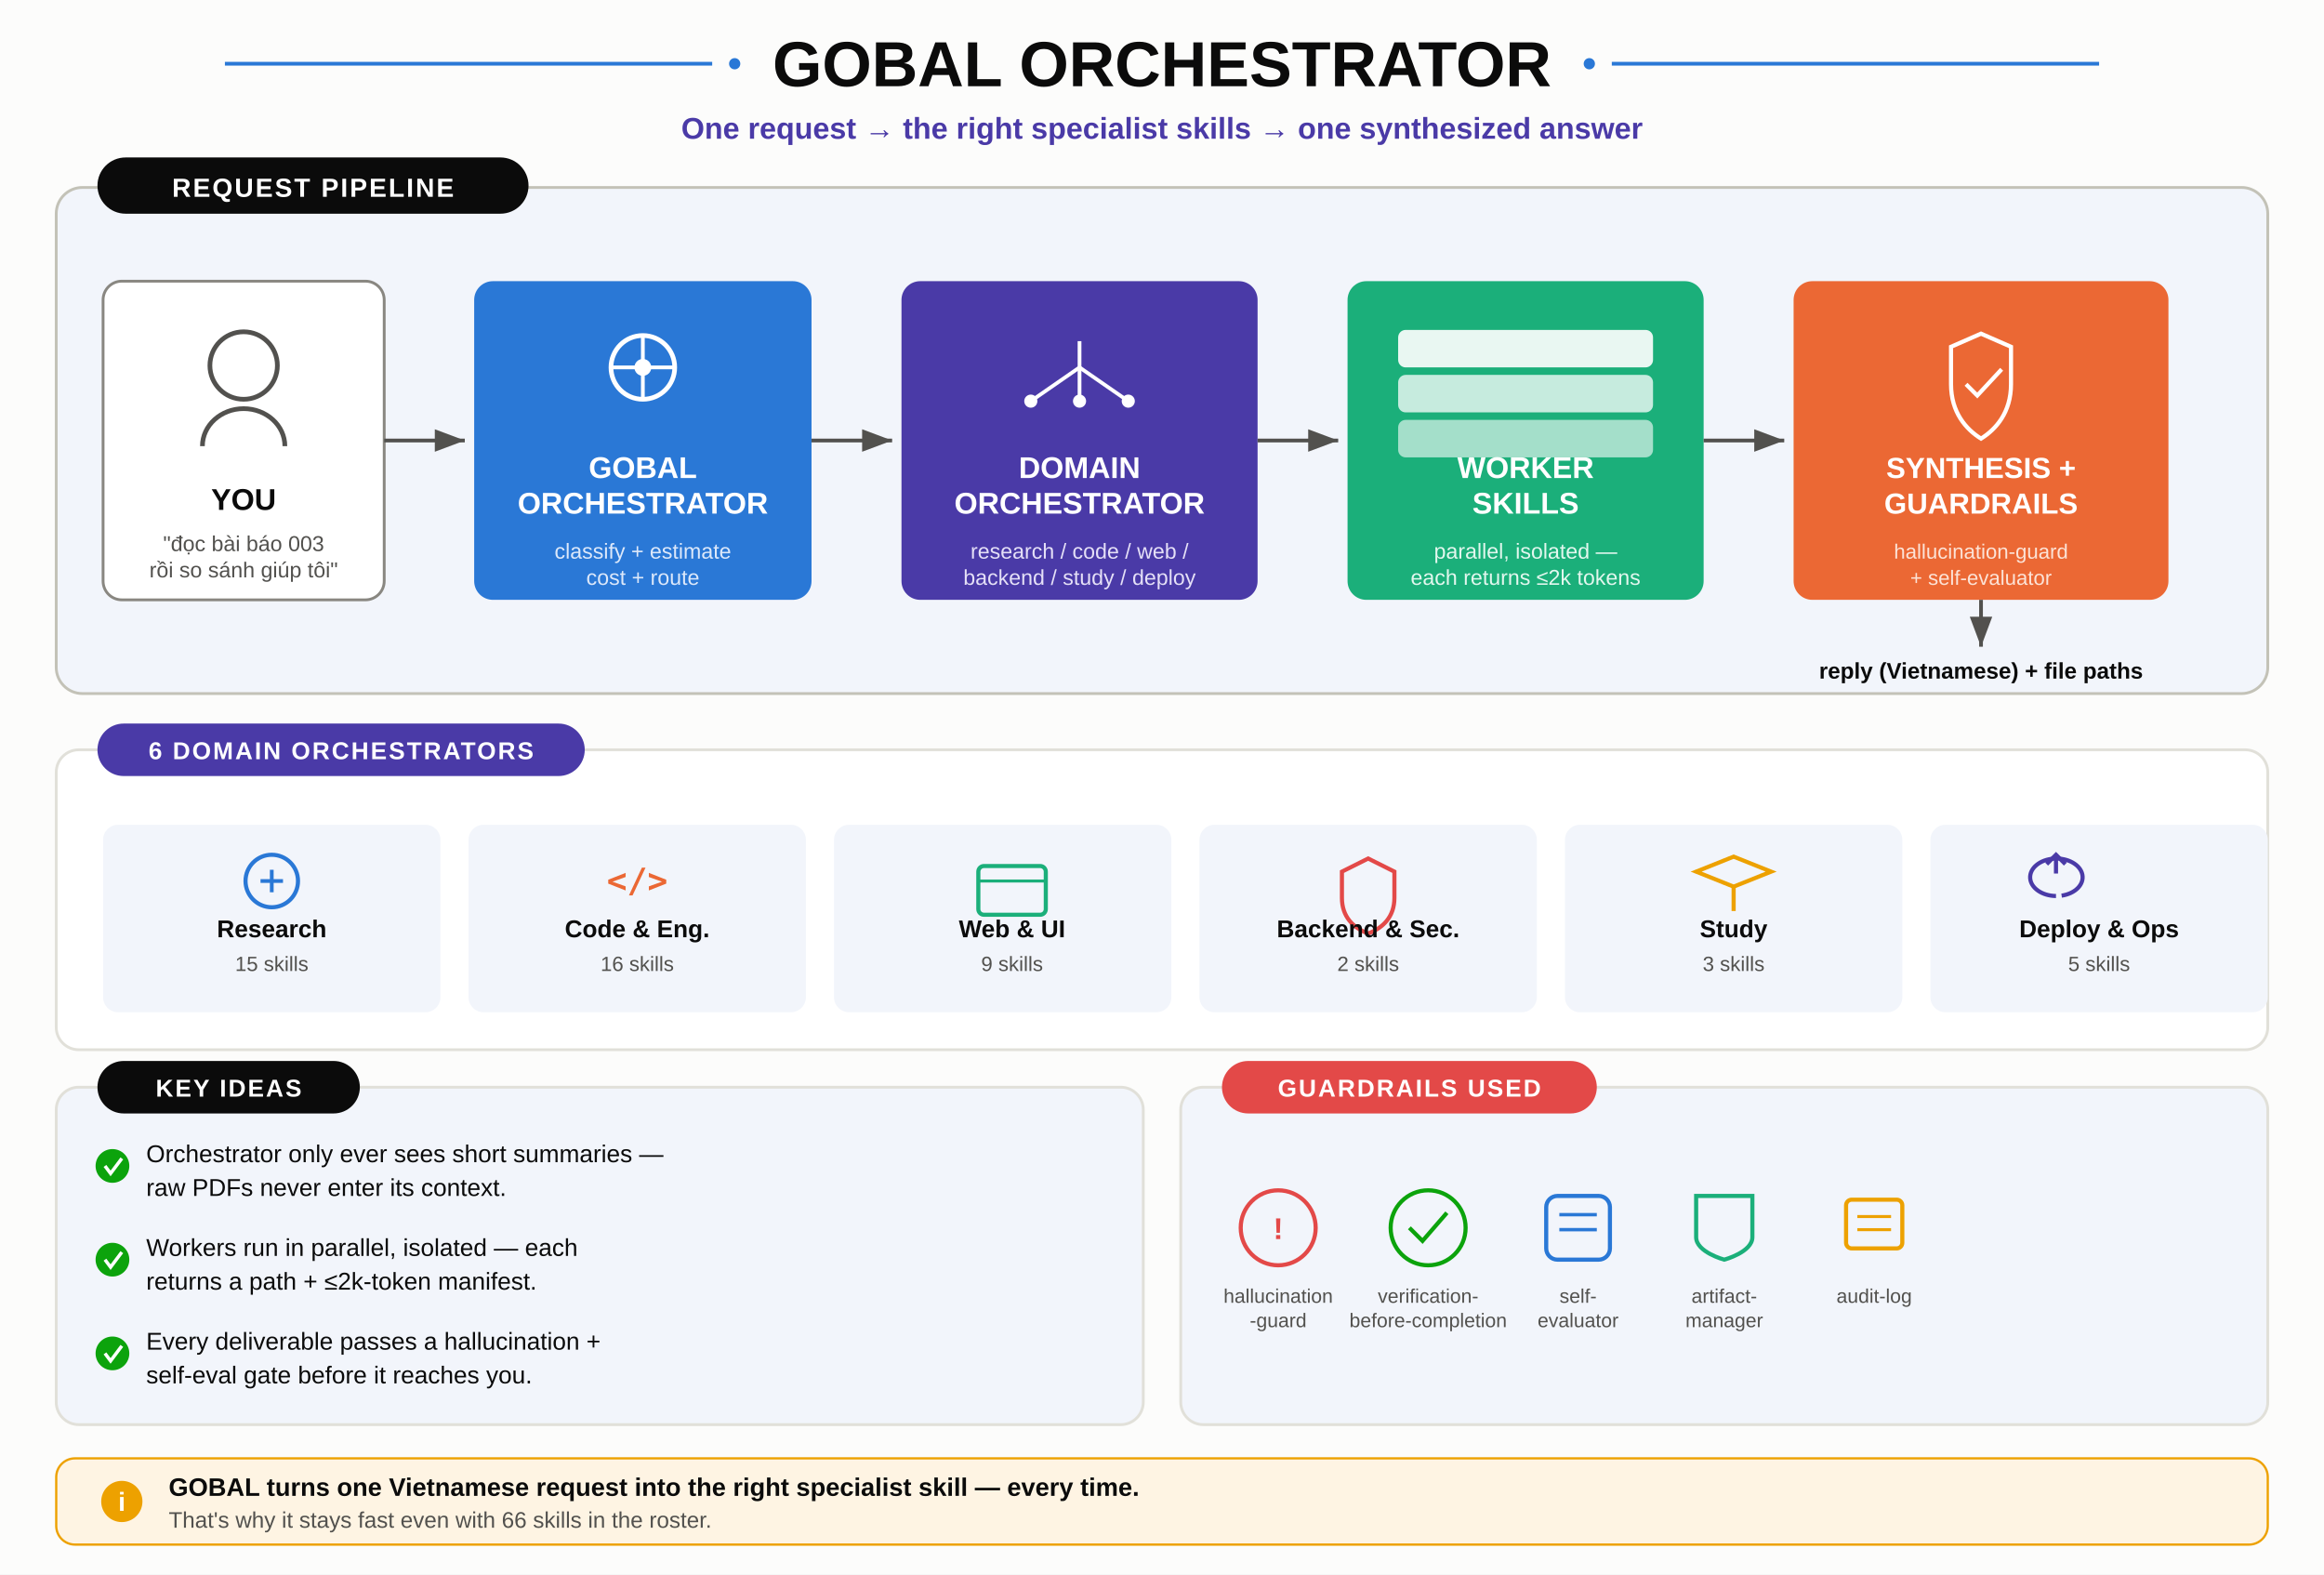
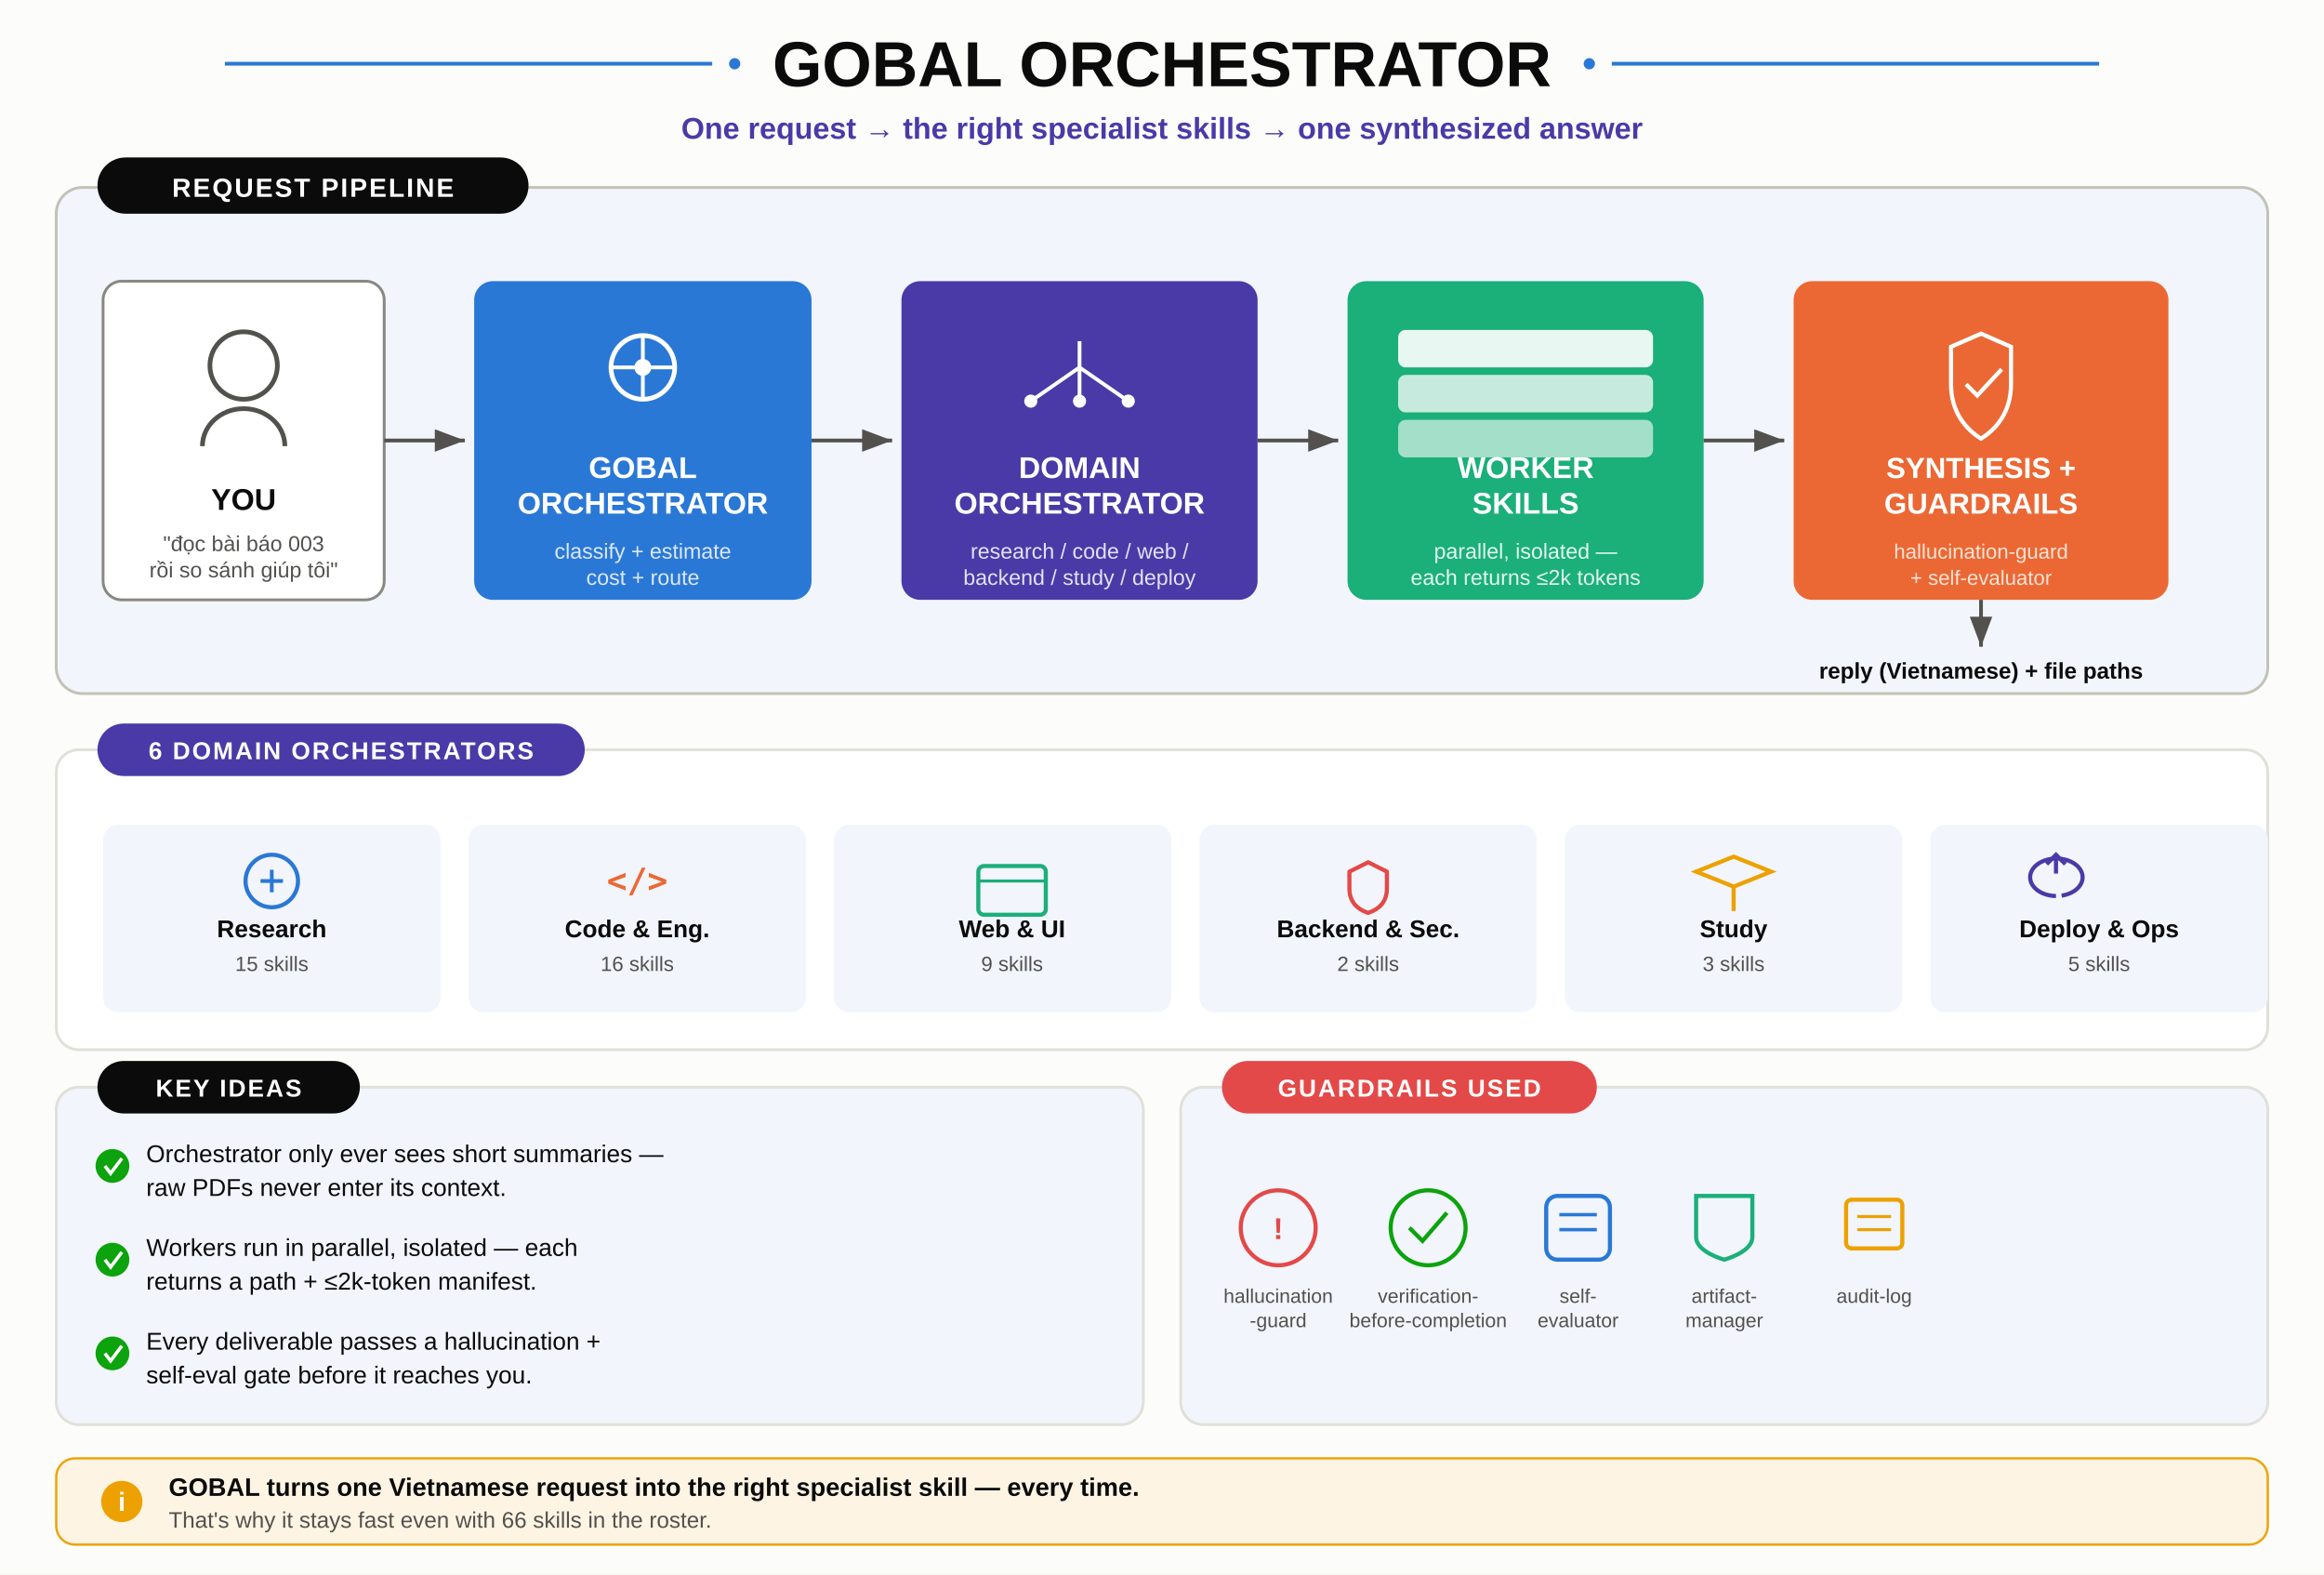
<svg xmlns="http://www.w3.org/2000/svg" width="1240" height="840" viewBox="0 0 1240 840" font-family="Segoe UI, Arial, sans-serif">
  <defs>
    <marker id="arrow" markerWidth="10" markerHeight="10" refX="8" refY="3" orient="auto">
      <path d="M0,0 L8,3 L0,6 Z" fill="#52514e" />
    </marker>
  </defs>
  <rect width="1240" height="840" fill="#fcfcfb" />
  <line x1="120" y1="34" x2="380" y2="34" stroke="#2a78d6" stroke-width="2" />
  <circle cx="392" cy="34" r="3" fill="#2a78d6" />
  <line x1="860" y1="34" x2="1120" y2="34" stroke="#2a78d6" stroke-width="2" />
  <circle cx="848" cy="34" r="3" fill="#2a78d6" />
  <text x="620" y="46" text-anchor="middle" font-size="34" font-weight="700" fill="#0b0b0b">GOBAL ORCHESTRATOR</text>
  <text x="620" y="74" text-anchor="middle" font-size="16" fill="#4a3aa7" font-weight="600">One request → the right specialist skills → one synthesized answer</text>
  <rect x="30" y="100" width="1180" height="270" rx="14" fill="#f2f5fb" stroke="#c3c2b7" stroke-width="1.5" />
  <rect x="52" y="84" width="230" height="30" rx="15" fill="#0b0b0b" />
  <text x="167" y="105" text-anchor="middle" font-size="14" font-weight="700" fill="#ffffff" letter-spacing="1">REQUEST PIPELINE</text>
  <g>
    <rect x="55" y="150" width="150" height="170" rx="10" fill="#ffffff" stroke="#898781" stroke-width="1.5" />
    <circle cx="130" cy="195" r="18" fill="none" stroke="#52514e" stroke-width="2.5" />
    <path d="M108,238 a22,20 0 0,1 44,0" fill="none" stroke="#52514e" stroke-width="2.5" />
    <text x="130" y="272" text-anchor="middle" font-size="16" font-weight="700" fill="#0b0b0b">YOU</text>
    <text x="130" y="294" text-anchor="middle" font-size="11.5" fill="#52514e">"đọc bài báo 003</text>
    <text x="130" y="308" text-anchor="middle" font-size="11.5" fill="#52514e">rồi so sánh giúp tôi"</text>
  </g>
  <line x1="205" y1="235" x2="248" y2="235" stroke="#52514e" stroke-width="2" marker-end="url(#arrow)" />
  <g>
    <rect x="253" y="150" width="180" height="170" rx="10" fill="#2a78d6" />
    <circle cx="343" cy="196" r="17" fill="none" stroke="#ffffff" stroke-width="2.5" />
    <line x1="343" y1="179" x2="343" y2="213" stroke="#ffffff" stroke-width="2" />
    <line x1="326" y1="196" x2="360" y2="196" stroke="#ffffff" stroke-width="2" />
    <circle cx="343" cy="196" r="4.5" fill="#ffffff" />
    <text x="343" y="255" text-anchor="middle" font-size="16" font-weight="700" fill="#ffffff">GOBAL</text>
    <text x="343" y="274" text-anchor="middle" font-size="16" font-weight="700" fill="#ffffff">ORCHESTRATOR</text>
    <text x="343" y="298" text-anchor="middle" font-size="11.5" fill="#dce8fa">classify + estimate</text>
    <text x="343" y="312" text-anchor="middle" font-size="11.5" fill="#dce8fa">cost + route</text>
  </g>
  <line x1="433" y1="235" x2="476" y2="235" stroke="#52514e" stroke-width="2" marker-end="url(#arrow)" />
  <g>
    <rect x="481" y="150" width="190" height="170" rx="10" fill="#4a3aa7" />
    <line x1="576" y1="182" x2="576" y2="196" stroke="#ffffff" stroke-width="2" />
    <line x1="576" y1="196" x2="550" y2="214" stroke="#ffffff" stroke-width="2" />
    <line x1="576" y1="196" x2="576" y2="214" stroke="#ffffff" stroke-width="2" />
    <line x1="576" y1="196" x2="602" y2="214" stroke="#ffffff" stroke-width="2" />
    <circle cx="550" cy="214" r="3.5" fill="#ffffff" />
    <circle cx="576" cy="214" r="3.5" fill="#ffffff" />
    <circle cx="602" cy="214" r="3.5" fill="#ffffff" />
    <text x="576" y="255" text-anchor="middle" font-size="16" font-weight="700" fill="#ffffff">DOMAIN</text>
    <text x="576" y="274" text-anchor="middle" font-size="16" font-weight="700" fill="#ffffff">ORCHESTRATOR</text>
    <text x="576" y="298" text-anchor="middle" font-size="11.5" fill="#e5e0f7">research / code / web /</text>
    <text x="576" y="312" text-anchor="middle" font-size="11.5" fill="#e5e0f7">backend / study / deploy</text>
  </g>
  <line x1="671" y1="235" x2="714" y2="235" stroke="#52514e" stroke-width="2" marker-end="url(#arrow)" />
  <g>
    <rect x="719" y="150" width="190" height="170" rx="10" fill="#1baf7a" />
    <rect x="746" y="176" width="136" height="20" rx="4" fill="#ffffff" opacity="0.9" />
    <rect x="746" y="200" width="136" height="20" rx="4" fill="#ffffff" opacity="0.75" />
    <rect x="746" y="224" width="136" height="20" rx="4" fill="#ffffff" opacity="0.6" />
    <text x="814" y="255" text-anchor="middle" font-size="16" font-weight="700" fill="#ffffff">WORKER</text>
    <text x="814" y="274" text-anchor="middle" font-size="16" font-weight="700" fill="#ffffff">SKILLS</text>
    <text x="814" y="298" text-anchor="middle" font-size="11.5" fill="#e2f7ee">parallel, isolated —</text>
    <text x="814" y="312" text-anchor="middle" font-size="11.5" fill="#e2f7ee">each returns ≤2k tokens</text>
  </g>
  <line x1="909" y1="235" x2="952" y2="235" stroke="#52514e" stroke-width="2" marker-end="url(#arrow)" />
  <g>
    <rect x="957" y="150" width="200" height="170" rx="10" fill="#eb6834" />
    <path d="M1057,178 l16,7 v20 c0,15 -8,24 -16,29 c-8,-5 -16,-14 -16,-29 v-20 z" fill="none" stroke="#ffffff" stroke-width="2.2" />
    <path d="M1049,205 l6,6 l13,-14" fill="none" stroke="#ffffff" stroke-width="2.2" />
    <text x="1057" y="255" text-anchor="middle" font-size="15.5" font-weight="700" fill="#ffffff">SYNTHESIS +</text>
    <text x="1057" y="274" text-anchor="middle" font-size="15.5" font-weight="700" fill="#ffffff">GUARDRAILS</text>
    <text x="1057" y="298" text-anchor="middle" font-size="11" fill="#fce3d7">hallucination-guard</text>
    <text x="1057" y="312" text-anchor="middle" font-size="11" fill="#fce3d7">+ self-evaluator</text>
  </g>
  <line x1="1057" y1="320" x2="1057" y2="345" stroke="#52514e" stroke-width="2" marker-end="url(#arrow)" />
  <text x="1057" y="362" text-anchor="middle" font-size="12" font-weight="600" fill="#0b0b0b">reply (Vietnamese) + file paths</text>
  <rect x="30" y="400" width="1180" height="160" rx="12" fill="#ffffff" stroke="#e1e0d9" stroke-width="1.5" />
  <rect x="52" y="386" width="260" height="28" rx="14" fill="#4a3aa7" />
  <text x="182" y="405" text-anchor="middle" font-size="13" font-weight="700" fill="#ffffff" letter-spacing="1">6 DOMAIN ORCHESTRATORS</text>
  <g font-size="12.5" fill="#52514e">
    <g>
      <rect x="55" y="440" width="180" height="100" rx="8" fill="#f2f5fb" />
      <circle cx="145" cy="470" r="14" fill="none" stroke="#2a78d6" stroke-width="2.2" />
      <line x1="139" y1="470" x2="151" y2="470" stroke="#2a78d6" stroke-width="2" />
      <line x1="145" y1="464" x2="145" y2="476" stroke="#2a78d6" stroke-width="2" />
      <text x="145" y="500" text-anchor="middle" font-size="13" font-weight="700" fill="#0b0b0b">Research</text>
      <text x="145" y="518" text-anchor="middle" font-size="11" fill="#52514e">15 skills</text>
    </g>
    <g>
      <rect x="250" y="440" width="180" height="100" rx="8" fill="#f2f5fb" />
      <text x="340" y="476" text-anchor="middle" font-size="18" font-weight="700" fill="#eb6834" font-family="Consolas, monospace">&lt;/&gt;</text>
      <text x="340" y="500" text-anchor="middle" font-size="13" font-weight="700" fill="#0b0b0b">Code &amp; Eng.</text>
      <text x="340" y="518" text-anchor="middle" font-size="11" fill="#52514e">16 skills</text>
    </g>
    <g>
      <rect x="445" y="440" width="180" height="100" rx="8" fill="#f2f5fb" />
      <rect x="522" y="462" width="36" height="26" rx="3" fill="none" stroke="#1baf7a" stroke-width="2.2" />
      <line x1="522" y1="470" x2="558" y2="470" stroke="#1baf7a" stroke-width="1.6" />
      <text x="540" y="500" text-anchor="middle" font-size="13" font-weight="700" fill="#0b0b0b">Web &amp; UI</text>
      <text x="540" y="518" text-anchor="middle" font-size="11" fill="#52514e">9 skills</text>
    </g>
    <g>
      <rect x="640" y="440" width="180" height="100" rx="8" fill="#f2f5fb" />
-       <path d="M730,458 l14,7 v14 c0,10 -6,16 -14,19 c-8,-3 -14,-9 -14,-19 v-14 z" fill="none" stroke="#e34948" stroke-width="2.2" />
+       <path d="M730,460 l10,5 v9 c0,7 -4,11 -10,13 c-6,-2 -10,-6 -10,-13 v-9 z" fill="none" stroke="#e34948" stroke-width="2.2" stroke-linejoin="round" />
      <text x="730" y="500" text-anchor="middle" font-size="13" font-weight="700" fill="#0b0b0b">Backend &amp; Sec.</text>
      <text x="730" y="518" text-anchor="middle" font-size="11" fill="#52514e">2 skills</text>
    </g>
    <g>
      <rect x="835" y="440" width="180" height="100" rx="8" fill="#f2f5fb" />
      <path d="M905,465 l20,-8 l20,8 l-20,8 z" fill="none" stroke="#eda100" stroke-width="2.2" />
      <line x1="925" y1="473" x2="925" y2="486" stroke="#eda100" stroke-width="2.2" />
      <text x="925" y="500" text-anchor="middle" font-size="13" font-weight="700" fill="#0b0b0b">Study</text>
      <text x="925" y="518" text-anchor="middle" font-size="11" fill="#52514e">3 skills</text>
    </g>
    <g>
      <rect x="1030" y="440" width="180" height="100" rx="8" fill="#f2f5fb" />
      <path d="M1097,478 a14,10 0 1,1 3,-0.2" fill="none" stroke="#4a3aa7" stroke-width="2.2" />
      <path d="M1097,466 l0,-10 m-5,5 l5,-5 l5,5" fill="none" stroke="#4a3aa7" stroke-width="2.2" />
      <text x="1120" y="500" text-anchor="middle" font-size="13" font-weight="700" fill="#0b0b0b">Deploy &amp; Ops</text>
      <text x="1120" y="518" text-anchor="middle" font-size="11" fill="#52514e">5 skills</text>
    </g>
  </g>
  <rect x="30" y="580" width="580" height="180" rx="12" fill="#f2f5fb" stroke="#e1e0d9" stroke-width="1.5" />
  <rect x="52" y="566" width="140" height="28" rx="14" fill="#0b0b0b" />
  <text x="122" y="585" text-anchor="middle" font-size="13" font-weight="700" fill="#ffffff" letter-spacing="1">KEY IDEAS</text>
  <g font-size="13" fill="#0b0b0b">
    <circle cx="60" cy="622" r="9" fill="#0ca30c" />
    <path d="M56,622 l3,4 l6,-8" stroke="#ffffff" stroke-width="1.8" fill="none" />
    <text x="78" y="620" font-size="13">Orchestrator only ever sees short summaries —</text>
    <text x="78" y="638" font-size="13">raw PDFs never enter its context.</text>
    <circle cx="60" cy="672" r="9" fill="#0ca30c" />
    <path d="M56,672 l3,4 l6,-8" stroke="#ffffff" stroke-width="1.8" fill="none" />
    <text x="78" y="670" font-size="13">Workers run in parallel, isolated — each</text>
    <text x="78" y="688" font-size="13">returns a path + ≤2k-token manifest.</text>
    <circle cx="60" cy="722" r="9" fill="#0ca30c" />
    <path d="M56,722 l3,4 l6,-8" stroke="#ffffff" stroke-width="1.8" fill="none" />
    <text x="78" y="720" font-size="13">Every deliverable passes a hallucination +</text>
    <text x="78" y="738" font-size="13">self-eval gate before it reaches you.</text>
  </g>
  <rect x="630" y="580" width="580" height="180" rx="12" fill="#f2f5fb" stroke="#e1e0d9" stroke-width="1.5" />
  <rect x="652" y="566" width="200" height="28" rx="14" fill="#e34948" />
  <text x="752" y="585" text-anchor="middle" font-size="13" font-weight="700" fill="#ffffff" letter-spacing="1">GUARDRAILS USED</text>
  <g font-size="11.5" fill="#52514e">
    <g>
      <circle cx="682" cy="655" r="20" fill="none" stroke="#e34948" stroke-width="2.2" />
      <text x="682" y="661" text-anchor="middle" font-size="16" font-weight="700" fill="#e34948">!</text>
      <text x="682" y="695" text-anchor="middle" font-size="10.5">hallucination</text>
      <text x="682" y="708" text-anchor="middle" font-size="10.5">-guard</text>
    </g>
    <g>
      <circle cx="762" cy="655" r="20" fill="none" stroke="#0ca30c" stroke-width="2.2" />
      <path d="M752,655 l7,7 l13,-15" stroke="#0ca30c" stroke-width="2.2" fill="none" />
      <text x="762" y="695" text-anchor="middle" font-size="10.5">verification-</text>
      <text x="762" y="708" text-anchor="middle" font-size="10.5">before-completion</text>
    </g>
    <g>
      <rect x="825" y="638" width="34" height="34" rx="6" fill="none" stroke="#2a78d6" stroke-width="2.2" />
      <line x1="832" y1="648" x2="852" y2="648" stroke="#2a78d6" stroke-width="1.8" />
      <line x1="832" y1="656" x2="852" y2="656" stroke="#2a78d6" stroke-width="1.8" />
      <text x="842" y="695" text-anchor="middle" font-size="10.5">self-</text>
      <text x="842" y="708" text-anchor="middle" font-size="10.5">evaluator</text>
    </g>
    <g>
      <path d="M905,638 h30 v22 c0,8 -15,12 -15,12 c0,0 -15,-4 -15,-12 z" fill="none" stroke="#1baf7a" stroke-width="2.2" />
      <text x="920" y="695" text-anchor="middle" font-size="10.5">artifact-</text>
      <text x="920" y="708" text-anchor="middle" font-size="10.5">manager</text>
    </g>
    <g>
      <rect x="985" y="640" width="30" height="26" rx="3" fill="none" stroke="#eda100" stroke-width="2.2" />
      <line x1="991" y1="649" x2="1009" y2="649" stroke="#eda100" stroke-width="1.6" />
      <line x1="991" y1="656" x2="1009" y2="656" stroke="#eda100" stroke-width="1.6" />
      <text x="1000" y="695" text-anchor="middle" font-size="10.5">audit-log</text>
    </g>
  </g>
  <rect x="30" y="778" width="1180" height="46" rx="10" fill="#fef4e3" stroke="#eda100" stroke-width="1.2" />
  <circle cx="65" cy="801" r="11" fill="#eda100" />
  <text x="65" y="806" text-anchor="middle" font-size="14" font-weight="700" fill="#ffffff">i</text>
  <text x="90" y="798" font-size="13.5" fill="#0b0b0b" font-weight="600">GOBAL turns one Vietnamese request into the right specialist skill — every time.</text>
  <text x="90" y="815" font-size="12" fill="#52514e">That's why it stays fast even with 66 skills in the roster.</text>
</svg>
